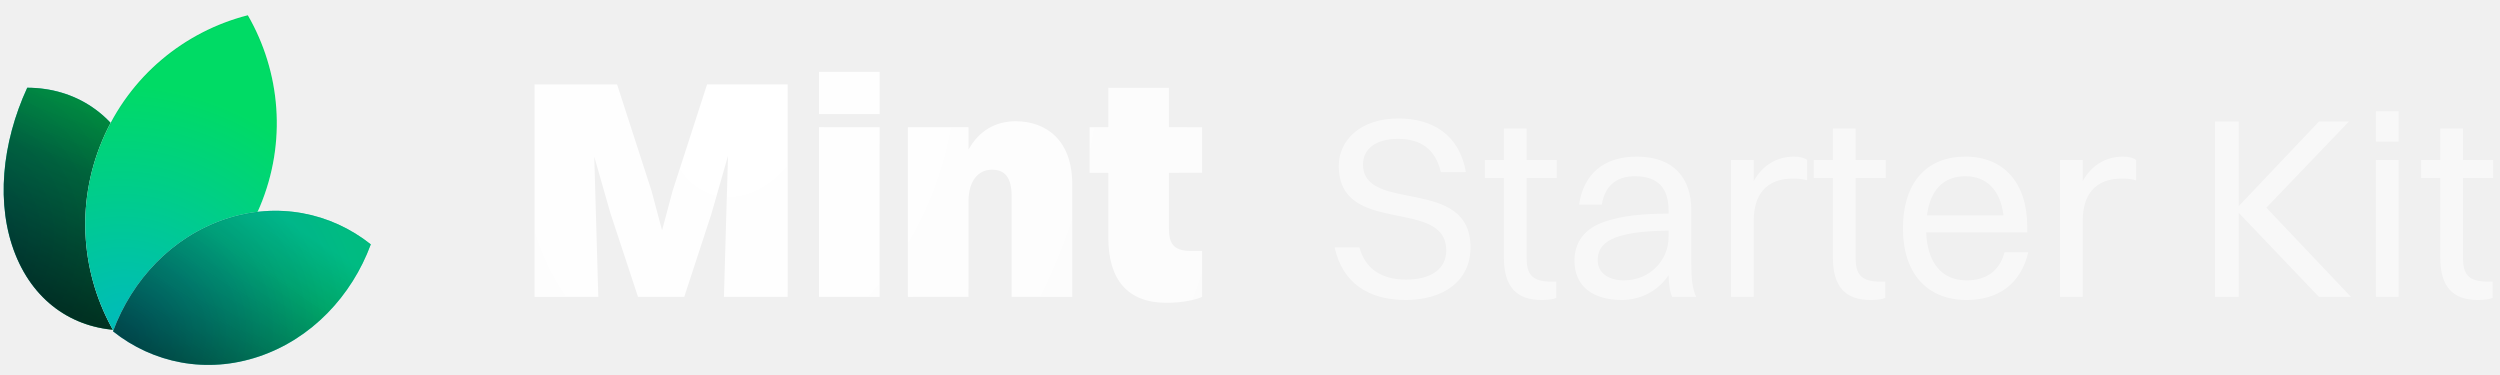
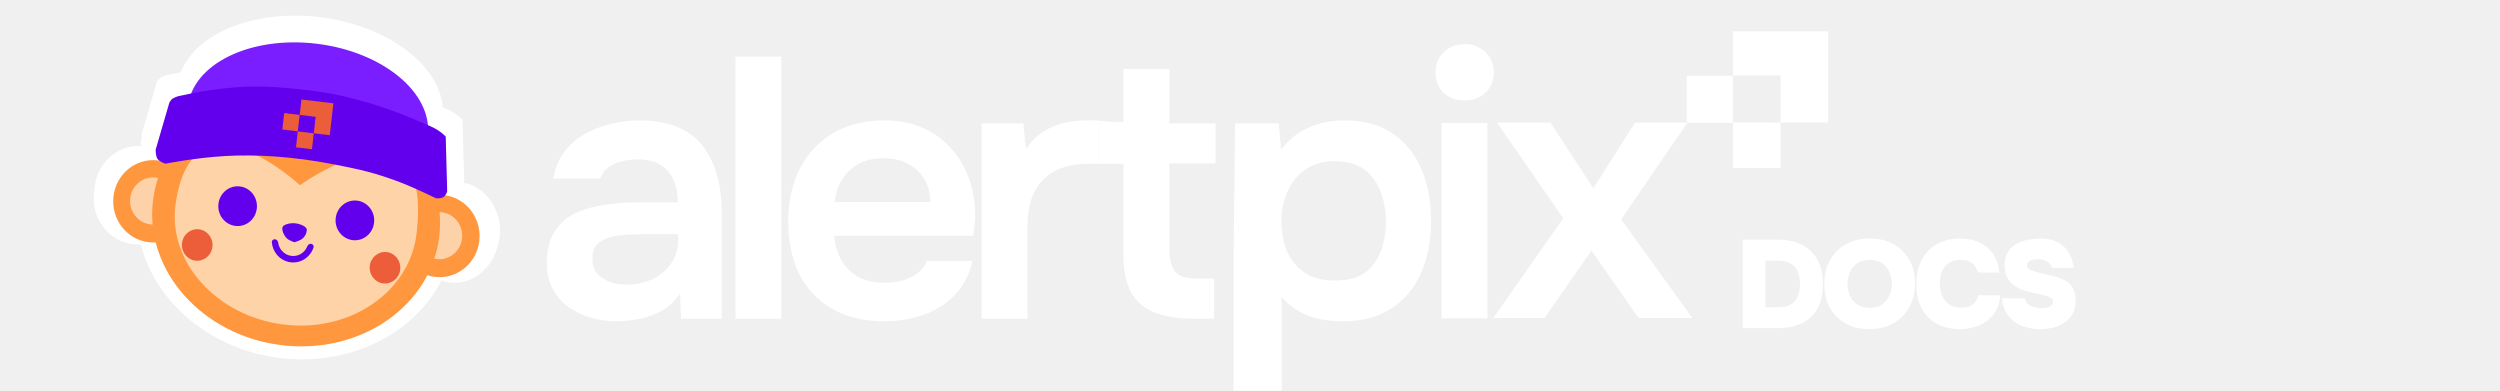
- <svg xmlns="http://www.w3.org/2000/svg" width="160" height="24" viewBox="0 0 160 24" fill="none">
-   <path d="M7.953 21.139C4.896 21.13 2.255 19.458 0.987 16.29C-0.28 13.121 0.109 9.163 1.744 5.615C4.801 5.624 7.442 7.296 8.71 10.465C9.977 13.633 9.588 17.591 7.953 21.139Z" fill="white" />
-   <path d="M7.953 21.139C4.896 21.13 2.255 19.458 0.987 16.29C-0.28 13.121 0.109 9.163 1.744 5.615C4.801 5.624 7.442 7.296 8.71 10.465C9.977 13.633 9.588 17.591 7.953 21.139Z" fill="url(#paint0_radial_115_109)" />
-   <path d="M7.953 21.139C4.896 21.13 2.255 19.458 0.987 16.29C-0.28 13.121 0.109 9.163 1.744 5.615C4.801 5.624 7.442 7.296 8.71 10.465C9.977 13.633 9.588 17.591 7.953 21.139Z" fill="black" fill-opacity="0.5" style="mix-blend-mode:hard-light" />
-   <path d="M7.953 21.139C4.896 21.13 2.255 19.458 0.987 16.29C-0.28 13.121 0.109 9.163 1.744 5.615C4.801 5.624 7.442 7.296 8.71 10.465C9.977 13.633 9.588 17.591 7.953 21.139Z" fill="url(#paint1_linear_115_109)" fill-opacity="0.5" style="mix-blend-mode:hard-light" />
-   <path d="M7.935 21.111C4.897 21.096 2.274 19.431 1.013 16.279C-0.248 13.124 0.136 9.182 1.762 5.643C4.8 5.659 7.423 7.324 8.684 10.476C9.945 13.63 9.561 17.572 7.935 21.111Z" stroke="url(#paint2_linear_115_109)" stroke-opacity="0.05" stroke-width="0.056" />
-   <path d="M7.31 21.257C11.354 20.221 14.884 17.375 16.628 13.236C18.373 9.097 17.945 4.587 15.86 0.976C11.816 2.012 8.287 4.858 6.542 8.998C4.797 13.137 5.225 17.646 7.31 21.257Z" fill="white" />
-   <path d="M7.31 21.257C11.354 20.221 14.884 17.375 16.628 13.236C18.373 9.097 17.945 4.587 15.86 0.976C11.816 2.012 8.287 4.858 6.542 8.998C4.797 13.137 5.225 17.646 7.31 21.257Z" fill="url(#paint3_radial_115_109)" />
-   <path d="M16.602 13.225C14.864 17.349 11.351 20.187 7.324 21.225C5.253 17.624 4.829 13.132 6.568 9.009C8.306 4.885 11.819 2.047 15.846 1.009C17.918 4.61 18.341 9.101 16.602 13.225Z" stroke="url(#paint4_linear_115_109)" stroke-opacity="0.05" stroke-width="0.056" />
-   <path d="M7.234 21.207C9.789 23.237 13.21 23.951 16.577 22.814C19.944 21.677 22.506 18.945 23.73 15.638C21.175 13.608 17.754 12.894 14.387 14.031C11.02 15.168 8.458 17.901 7.234 21.207Z" fill="white" />
-   <path d="M7.234 21.207C9.789 23.237 13.21 23.951 16.577 22.814C19.944 21.677 22.506 18.945 23.73 15.638C21.175 13.608 17.754 12.894 14.387 14.031C11.02 15.168 8.458 17.901 7.234 21.207Z" fill="url(#paint5_radial_115_109)" />
-   <path d="M7.234 21.207C9.789 23.237 13.21 23.951 16.577 22.814C19.944 21.677 22.506 18.945 23.73 15.638C21.175 13.608 17.754 12.894 14.387 14.031C11.02 15.168 8.458 17.901 7.234 21.207Z" fill="black" fill-opacity="0.2" style="mix-blend-mode:hard-light" />
-   <path d="M7.234 21.207C9.789 23.237 13.21 23.951 16.577 22.814C19.944 21.677 22.506 18.945 23.73 15.638C21.175 13.608 17.754 12.894 14.387 14.031C11.02 15.168 8.458 17.901 7.234 21.207Z" fill="url(#paint6_linear_115_109)" fill-opacity="0.5" style="mix-blend-mode:hard-light" />
-   <path d="M16.568 22.787C13.218 23.918 9.814 23.212 7.267 21.198C8.492 17.907 11.044 15.189 14.396 14.058C17.747 12.927 21.15 13.633 23.697 15.648C22.472 18.938 19.92 21.656 16.568 22.787Z" stroke="url(#paint7_linear_115_109)" stroke-opacity="0.05" stroke-width="0.056" />
-   <path d="M34.212 19V5.4H39.492L41.692 12.2L42.372 14.74L43.052 12.2L45.252 5.4H50.412V19H46.332L46.592 9.98L45.532 13.68L43.792 19H40.832L39.052 13.6L38.032 10.02L38.292 19H34.212ZM52.416 7.3V4.6H56.295V7.3H52.416ZM52.416 19V8.14H56.295V19H52.416ZM58.104 19V8.14H61.984V9.58C62.664 8.34 63.744 7.76 65.004 7.76C66.964 7.76 68.624 8.98 68.624 11.78V19H64.744V12.56C64.744 11.34 64.304 10.86 63.484 10.86C62.604 10.86 61.984 11.58 61.984 12.88V19H58.104ZM70.933 15.22V11.06H69.733V8.14H70.933V5.62H74.813V8.14H76.933V11.06H74.813V14.6C74.813 15.5 75.033 16.06 76.213 16.06H76.933V19C76.493 19.2 75.673 19.38 74.653 19.38C72.153 19.38 70.933 17.88 70.933 15.22Z" fill="url(#paint8_radial_115_109)" />
-   <path d="M87.232 10.519C87.232 13.687 94.112 11.229 94.112 15.832C94.112 17.994 92.364 19.198 89.971 19.198C87.562 19.198 85.912 18.093 85.417 15.832H87.001C87.364 17.169 88.371 17.895 89.987 17.895C91.671 17.895 92.561 17.152 92.561 16.03C92.561 12.598 85.681 15.155 85.681 10.618C85.681 9.001 87.034 7.582 89.509 7.582C91.671 7.582 93.403 8.621 93.816 11.014H92.215C91.868 9.529 90.912 8.886 89.476 8.886C88.057 8.886 87.232 9.529 87.232 10.519ZM96.25 16.476V11.393H95.029V10.239H96.25V8.226H97.702V10.239H99.632V11.393H97.702V16.476C97.702 17.532 98.015 18.026 99.302 18.026H99.599V19.066C99.434 19.148 99.071 19.198 98.659 19.198C97.025 19.198 96.25 18.323 96.25 16.476ZM102.516 13.093H101.064C101.345 11.162 102.615 10.024 104.76 10.024C107.103 10.024 108.242 11.393 108.242 13.44V16.888C108.242 17.895 108.324 18.521 108.555 19H107.021C106.856 18.654 106.806 18.142 106.79 17.614C106.047 18.72 104.859 19.198 103.803 19.198C101.988 19.198 100.767 18.357 100.767 16.69C100.767 15.486 101.427 14.611 102.714 14.182C103.902 13.786 105.107 13.687 106.79 13.671V13.473C106.79 12.053 106.13 11.278 104.628 11.278C103.374 11.278 102.698 11.971 102.516 13.093ZM102.252 16.657C102.252 17.465 102.929 17.944 103.952 17.944C105.569 17.944 106.79 16.674 106.79 15.172V14.759C103.061 14.793 102.252 15.585 102.252 16.657ZM110.787 19V10.239H112.239V11.591C112.833 10.519 113.774 10.024 114.83 10.024C115.176 10.024 115.49 10.107 115.655 10.239V11.542C115.407 11.46 115.094 11.427 114.747 11.427C112.998 11.427 112.239 12.515 112.239 14.1V19H110.787ZM117.305 16.476V11.393H116.084V10.239H117.305V8.226H118.757V10.239H120.688V11.393H118.757V16.476C118.757 17.532 119.071 18.026 120.358 18.026H120.655V19.066C120.49 19.148 120.127 19.198 119.714 19.198C118.081 19.198 117.305 18.323 117.305 16.476ZM129.809 16.145C129.33 18.192 127.862 19.198 125.865 19.198C123.324 19.198 121.79 17.482 121.79 14.627C121.79 11.658 123.324 10.024 125.783 10.024C128.258 10.024 129.743 11.723 129.743 14.512V14.875H123.275C123.357 16.838 124.281 17.944 125.865 17.944C127.103 17.944 127.977 17.35 128.291 16.145H129.809ZM125.783 11.278C124.38 11.278 123.539 12.152 123.324 13.786H128.225C128.027 12.169 127.152 11.278 125.783 11.278ZM131.843 19V10.239H133.295V11.591C133.889 10.519 134.829 10.024 135.885 10.024C136.232 10.024 136.545 10.107 136.71 10.239V11.542C136.463 11.46 136.149 11.427 135.803 11.427C134.054 11.427 133.295 12.515 133.295 14.1V19H131.843ZM141.763 19V7.78H143.281V13.192L148.413 7.78H150.327L145.047 13.291L150.459 19H148.413L143.281 13.621V19H141.763ZM152.06 9.067V7.12H153.512V9.067H152.06ZM152.06 19V10.239H153.512V19H152.06ZM156.178 16.476V11.393H154.957V10.239H156.178V8.226H157.63V10.239H159.56V11.393H157.63V16.476C157.63 17.532 157.943 18.026 159.23 18.026H159.527V19.066C159.362 19.148 158.999 19.198 158.587 19.198C156.953 19.198 156.178 18.323 156.178 16.476Z" fill="white" fill-opacity="0.55" />
-   <defs>
-     <radialGradient id="paint0_radial_115_109" cx="0" cy="0" r="1" gradientUnits="userSpaceOnUse" gradientTransform="translate(-3.00503 15.023) rotate(-10.029) scale(17.9572 17.784)">
-       <stop stop-color="#00B0BB" />
-       <stop offset="1" stop-color="#00DB65" />
-     </radialGradient>
-     <linearGradient id="paint1_linear_115_109" x1="7.39" y1="4.813" x2="1.63" y2="18.689" gradientUnits="userSpaceOnUse">
-       <stop stop-color="#18E299" />
-       <stop offset="1" />
-     </linearGradient>
-     <linearGradient id="paint2_linear_115_109" x1="7.948" y1="8.016" x2="1.761" y2="18.746" gradientUnits="userSpaceOnUse">
-       <stop />
-       <stop offset="1" stop-opacity="0" />
-     </linearGradient>
-     <radialGradient id="paint3_radial_115_109" cx="0" cy="0" r="1" gradientUnits="userSpaceOnUse" gradientTransform="translate(8.11404 20.8822) rotate(-75.7542) scale(21.6246 23.7772)">
-       <stop stop-color="#00BBBB" />
-       <stop offset="0.713" stop-color="#00DB65" />
-     </radialGradient>
-     <linearGradient id="paint4_linear_115_109" x1="7.602" y1="5.871" x2="15.556" y2="16.372" gradientUnits="userSpaceOnUse">
-       <stop />
-       <stop offset="1" stop-opacity="0" />
-     </linearGradient>
-     <radialGradient id="paint5_radial_115_109" cx="0" cy="0" r="1" gradientUnits="userSpaceOnUse" gradientTransform="translate(7.84537 21.5181) rotate(-20.3525) scale(18.5603 17.32)">
-       <stop stop-color="#00B0BB" />
-       <stop offset="1" stop-color="#00DB65" />
-     </radialGradient>
-     <linearGradient id="paint6_linear_115_109" x1="16.808" y1="13.007" x2="10.041" y2="22.994" gradientUnits="userSpaceOnUse">
-       <stop stop-color="#00B1BC" />
-       <stop offset="1" />
-     </linearGradient>
-     <linearGradient id="paint7_linear_115_109" x1="16.808" y1="13.007" x2="14.169" y2="23.841" gradientUnits="userSpaceOnUse">
-       <stop />
-       <stop offset="1" stop-opacity="0" />
-     </linearGradient>
-     <radialGradient id="paint8_radial_115_109" cx="0" cy="0" r="1" gradientUnits="userSpaceOnUse" gradientTransform="translate(47.2781 7) rotate(19.0047) scale(67.5582 85.7506)">
-       <stop stop-color="white" />
-       <stop offset="1" stop-color="white" stop-opacity="0.5" />
-     </radialGradient>
-   </defs>
+ <svg xmlns="http://www.w3.org/2000/svg" width="160" height="25" viewBox="0 0 160 25" fill="none">
+   <path d="M39.477 20.564C38.883 20.564 38.322 20.485 37.792 20.327C37.263 20.169 36.789 19.939 36.372 19.639C35.955 19.323 35.618 18.935 35.361 18.477C35.12 18.002 35 17.449 35 16.816C35 16.01 35.16 15.353 35.481 14.847C35.802 14.325 36.236 13.93 36.781 13.661C37.343 13.392 37.977 13.21 38.683 13.116C39.389 13.005 40.127 12.95 40.897 12.95H43.376C43.376 12.396 43.288 11.922 43.111 11.526C42.935 11.115 42.654 10.791 42.269 10.554C41.9 10.317 41.419 10.198 40.825 10.198C40.44 10.198 40.079 10.245 39.742 10.34C39.421 10.419 39.14 10.554 38.899 10.743C38.675 10.918 38.514 11.147 38.418 11.431H35.409C35.522 10.783 35.746 10.23 36.083 9.771C36.436 9.297 36.861 8.909 37.359 8.609C37.872 8.308 38.434 8.087 39.044 7.944C39.654 7.786 40.271 7.707 40.897 7.707C42.742 7.707 44.082 8.229 44.917 9.273C45.767 10.317 46.192 11.779 46.192 13.661V20.398H43.593L43.521 18.785C43.152 19.323 42.71 19.718 42.197 19.971C41.683 20.224 41.186 20.382 40.705 20.445C40.223 20.525 39.814 20.564 39.477 20.564ZM40.055 18.216C40.697 18.216 41.266 18.097 41.764 17.86C42.261 17.623 42.654 17.291 42.943 16.864C43.248 16.437 43.4 15.946 43.4 15.393V14.99H41.09C40.705 14.99 40.319 15.005 39.934 15.037C39.565 15.053 39.228 15.116 38.923 15.227C38.618 15.322 38.37 15.472 38.177 15.678C38.001 15.883 37.912 16.176 37.912 16.555C37.912 16.935 38.009 17.243 38.201 17.48C38.41 17.718 38.675 17.899 38.996 18.026C39.333 18.152 39.686 18.216 40.055 18.216Z" fill="white" />
+   <path d="M47.07 20.398V3.627H50.007V20.398H47.07Z" fill="white" />
+   <path d="M56.608 20.564C55.292 20.564 54.169 20.295 53.238 19.758C52.323 19.22 51.625 18.477 51.144 17.528C50.678 16.563 50.446 15.448 50.446 14.183C50.446 12.918 50.687 11.803 51.168 10.838C51.665 9.858 52.371 9.091 53.286 8.537C54.217 7.984 55.332 7.707 56.632 7.707C57.594 7.707 58.437 7.881 59.159 8.229C59.881 8.561 60.483 9.02 60.964 9.605C61.462 10.19 61.831 10.854 62.072 11.598C62.312 12.341 62.425 13.124 62.408 13.946C62.392 14.136 62.376 14.325 62.36 14.515C62.344 14.689 62.32 14.879 62.288 15.085H53.382C53.43 15.638 53.575 16.144 53.816 16.603C54.072 17.061 54.425 17.425 54.875 17.694C55.34 17.963 55.918 18.097 56.608 18.097C57.009 18.097 57.394 18.05 57.763 17.955C58.132 17.844 58.453 17.686 58.726 17.48C59.015 17.275 59.207 17.014 59.303 16.698H62.24C62.031 17.599 61.646 18.334 61.085 18.904C60.523 19.473 59.849 19.892 59.063 20.161C58.292 20.43 57.474 20.564 56.608 20.564ZM53.43 12.926H59.544C59.544 12.404 59.424 11.93 59.183 11.503C58.942 11.076 58.597 10.743 58.148 10.506C57.715 10.253 57.185 10.127 56.559 10.127C55.886 10.127 55.324 10.261 54.875 10.53C54.425 10.799 54.08 11.147 53.84 11.574C53.599 12.001 53.462 12.451 53.43 12.926Z" fill="white" />
+   <path d="M62.823 20.398V7.897H65.495L65.663 9.534C65.984 9.059 66.345 8.696 66.746 8.443C67.163 8.174 67.605 7.984 68.07 7.873C68.552 7.763 69.033 7.707 69.514 7.707C69.691 7.707 69.851 7.707 69.996 7.707C70.156 7.707 70.284 7.715 70.381 7.731C70.372 8.806 70.359 10.483 70.359 10.483L69.611 10.483C68.776 10.483 68.07 10.641 67.492 10.957C66.915 11.273 66.481 11.724 66.193 12.309C65.904 12.894 65.759 13.614 65.759 14.468V20.398H62.823Z" fill="white" />
+   <path d="M76.425 20.398C75.398 20.398 74.548 20.264 73.874 19.995C73.216 19.726 72.719 19.291 72.382 18.69C72.061 18.089 71.9 17.283 71.9 16.271V10.483L70.359 10.483C70.359 10.483 70.372 8.806 70.381 7.731C70.974 7.796 71.9 7.813 71.9 7.813V4.41H74.837V7.897H77.797V10.459H74.837V15.891C74.837 16.524 74.949 17.006 75.174 17.338C75.398 17.67 75.904 17.836 76.69 17.836H77.701V20.398H76.425Z" fill="white" />
+   <path d="M95.572 20.351L100.049 13.97L95.812 7.85H99.23L101.974 12.048L104.646 7.85H107.992L103.755 14.041L108.305 20.351H104.863L101.854 16.033L98.845 20.351H95.572Z" fill="white" />
+   <path d="M78.951 25V16.414L79.047 7.897L81.841 7.897L81.985 9.581C82.483 8.933 83.076 8.458 83.766 8.158C84.456 7.857 85.218 7.707 86.053 7.707C87.304 7.707 88.339 7.992 89.158 8.561C89.976 9.13 90.586 9.897 90.987 10.862C91.388 11.827 91.589 12.918 91.589 14.136C91.589 15.353 91.38 16.452 90.963 17.433C90.546 18.398 89.912 19.165 89.061 19.734C88.227 20.287 87.176 20.564 85.908 20.564C85.315 20.564 84.769 20.501 84.272 20.374C83.79 20.248 83.357 20.066 82.972 19.829C82.603 19.592 82.29 19.323 82.033 19.022V25H78.951ZM85.451 17.955C86.269 17.955 86.911 17.781 87.377 17.433C87.842 17.069 88.179 16.603 88.388 16.033C88.596 15.448 88.701 14.832 88.701 14.183C88.701 13.503 88.588 12.87 88.364 12.285C88.155 11.7 87.81 11.226 87.329 10.862C86.847 10.498 86.205 10.317 85.403 10.317C84.665 10.317 84.039 10.498 83.525 10.862C83.028 11.21 82.651 11.677 82.394 12.262C82.138 12.847 82.009 13.479 82.009 14.159C82.009 14.855 82.129 15.496 82.37 16.081C82.611 16.65 82.988 17.109 83.501 17.457C84.015 17.789 84.665 17.955 85.451 17.955Z" fill="white" />
+   <path d="M92.259 20.374V7.873H95.196V20.374H92.259ZM93.727 6.426C93.166 6.426 92.716 6.26 92.379 5.928C92.043 5.596 91.874 5.161 91.874 4.623C91.874 4.102 92.05 3.675 92.403 3.342C92.757 2.995 93.198 2.821 93.727 2.821C94.241 2.821 94.682 2.987 95.051 3.319C95.42 3.651 95.605 4.086 95.605 4.623C95.605 5.161 95.428 5.596 95.075 5.928C94.722 6.26 94.273 6.426 93.727 6.426Z" fill="white" />
+   <path d="M110.906 2V4.826H113.953V7.835H117V2H110.906Z" fill="white" />
+   <path d="M107.951 4.85H110.905V7.859H107.951V4.85Z" fill="white" />
+   <path d="M110.906 7.835L113.953 7.842V10.753H110.906V7.835Z" fill="white" />
+   <path d="M111.536 21V15.336H113.752C114.349 15.336 114.864 15.443 115.296 15.656C115.733 15.869 116.069 16.187 116.304 16.608C116.544 17.029 116.664 17.557 116.664 18.192C116.664 18.811 116.549 19.328 116.32 19.744C116.091 20.16 115.76 20.475 115.328 20.688C114.896 20.896 114.376 21 113.768 21H111.536ZM112.984 19.664H113.784C114.141 19.664 114.421 19.603 114.624 19.48C114.832 19.352 114.979 19.176 115.064 18.952C115.155 18.728 115.2 18.469 115.2 18.176C115.2 17.893 115.157 17.64 115.072 17.416C114.987 17.187 114.837 17.008 114.624 16.88C114.411 16.747 114.112 16.68 113.728 16.68H112.984V19.664ZM119.632 21.064C119.056 21.064 118.552 20.944 118.12 20.704C117.688 20.464 117.352 20.128 117.112 19.696C116.877 19.259 116.76 18.752 116.76 18.176C116.76 17.584 116.882 17.072 117.128 16.64C117.373 16.203 117.714 15.864 118.152 15.624C118.589 15.384 119.096 15.264 119.672 15.264C120.242 15.264 120.744 15.381 121.176 15.616C121.608 15.851 121.946 16.184 122.192 16.616C122.437 17.043 122.56 17.549 122.56 18.136C122.56 18.712 122.437 19.221 122.192 19.664C121.952 20.101 121.61 20.445 121.168 20.696C120.73 20.941 120.218 21.064 119.632 21.064ZM119.664 19.696C120.005 19.696 120.28 19.619 120.488 19.464C120.696 19.304 120.845 19.107 120.936 18.872C121.032 18.637 121.08 18.405 121.08 18.176C121.08 18.005 121.053 17.832 121 17.656C120.952 17.475 120.872 17.307 120.76 17.152C120.653 16.997 120.509 16.872 120.328 16.776C120.146 16.68 119.922 16.632 119.656 16.632C119.32 16.632 119.048 16.709 118.84 16.864C118.632 17.013 118.48 17.205 118.384 17.44C118.288 17.675 118.24 17.917 118.24 18.168C118.24 18.419 118.288 18.661 118.384 18.896C118.485 19.131 118.64 19.323 118.848 19.472C119.061 19.621 119.333 19.696 119.664 19.696ZM125.463 21.064C124.876 21.064 124.372 20.949 123.951 20.72C123.529 20.485 123.207 20.155 122.983 19.728C122.759 19.296 122.647 18.787 122.647 18.2C122.647 17.597 122.761 17.077 122.991 16.64C123.225 16.197 123.551 15.859 123.967 15.624C124.388 15.384 124.879 15.264 125.439 15.264C125.881 15.264 126.284 15.344 126.647 15.504C127.015 15.664 127.313 15.904 127.543 16.224C127.772 16.544 127.908 16.949 127.951 17.44H126.583C126.519 17.184 126.399 16.987 126.223 16.848C126.047 16.704 125.801 16.632 125.487 16.632C125.151 16.632 124.884 16.707 124.687 16.856C124.489 17.005 124.348 17.195 124.263 17.424C124.183 17.653 124.143 17.891 124.143 18.136C124.143 18.381 124.185 18.624 124.271 18.864C124.361 19.104 124.505 19.304 124.703 19.464C124.905 19.619 125.175 19.696 125.511 19.696C125.713 19.696 125.889 19.667 126.039 19.608C126.188 19.544 126.311 19.453 126.407 19.336C126.508 19.213 126.577 19.067 126.615 18.896H128.015C127.983 19.376 127.844 19.779 127.599 20.104C127.353 20.424 127.041 20.664 126.663 20.824C126.289 20.984 125.889 21.064 125.463 21.064ZM130.562 21.064C130.146 21.064 129.759 20.995 129.402 20.856C129.05 20.717 128.759 20.501 128.53 20.208C128.306 19.915 128.17 19.541 128.122 19.088H129.578C129.615 19.237 129.684 19.36 129.786 19.456C129.887 19.547 130.012 19.613 130.162 19.656C130.316 19.699 130.482 19.72 130.658 19.72C130.764 19.72 130.874 19.709 130.986 19.688C131.098 19.667 131.191 19.627 131.266 19.568C131.346 19.509 131.386 19.424 131.386 19.312C131.386 19.232 131.362 19.168 131.314 19.12C131.271 19.067 131.207 19.024 131.122 18.992C131.042 18.955 130.94 18.923 130.818 18.896C130.77 18.885 130.719 18.875 130.666 18.864C130.618 18.853 130.57 18.843 130.522 18.832C130.474 18.821 130.423 18.811 130.37 18.8C130.098 18.741 129.836 18.675 129.586 18.6C129.335 18.52 129.114 18.416 128.922 18.288C128.73 18.16 128.578 17.989 128.466 17.776C128.354 17.563 128.298 17.293 128.298 16.968C128.298 16.669 128.351 16.419 128.458 16.216C128.564 16.008 128.706 15.843 128.882 15.72C129.058 15.592 129.25 15.496 129.458 15.432C129.666 15.368 129.871 15.325 130.074 15.304C130.276 15.277 130.458 15.264 130.618 15.264C131.012 15.264 131.359 15.339 131.658 15.488C131.956 15.632 132.196 15.845 132.378 16.128C132.564 16.411 132.676 16.752 132.714 17.152H131.314C131.298 17.035 131.25 16.936 131.17 16.856C131.09 16.771 130.986 16.707 130.858 16.664C130.735 16.616 130.591 16.592 130.426 16.592C130.33 16.592 130.239 16.6 130.154 16.616C130.068 16.632 129.994 16.656 129.93 16.688C129.871 16.72 129.823 16.76 129.786 16.808C129.748 16.856 129.73 16.912 129.73 16.976C129.73 17.061 129.762 17.133 129.826 17.192C129.895 17.251 129.994 17.301 130.122 17.344C130.255 17.387 130.418 17.432 130.61 17.48C130.7 17.501 130.788 17.523 130.874 17.544C130.959 17.56 131.044 17.579 131.13 17.6C131.364 17.653 131.583 17.715 131.786 17.784C131.994 17.853 132.175 17.944 132.33 18.056C132.49 18.168 132.615 18.32 132.706 18.512C132.796 18.699 132.842 18.939 132.842 19.232C132.842 19.568 132.778 19.853 132.65 20.088C132.522 20.317 132.348 20.504 132.13 20.648C131.911 20.792 131.666 20.899 131.394 20.968C131.122 21.032 130.844 21.064 130.562 21.064Z" fill="white" />
+   <path d="M28.332 7.602C27.986 10.626 23.902 12.617 19.211 12.048C14.519 11.479 10.996 8.566 11.342 5.543C11.688 2.519 15.772 0.528 20.463 1.097C25.155 1.666 28.678 4.578 28.332 7.602Z" fill="white" />
+   <path d="M31.98 15.053C31.797 16.652 30.39 17.796 28.837 17.608C27.283 17.419 26.172 15.97 26.355 14.372C26.538 12.773 27.946 11.629 29.499 11.817C31.052 12.006 32.163 13.454 31.98 15.053Z" fill="white" />
+   <path d="M11.699 12.595C11.516 14.194 10.108 15.337 8.555 15.149C7.002 14.961 5.891 13.512 6.074 11.913C6.257 10.314 7.664 9.17 9.218 9.359C10.771 9.547 11.882 10.996 11.699 12.595Z" fill="white" />
+   <path d="M30.758 14.885C30.654 15.799 29.849 16.453 28.962 16.345C28.074 16.237 27.439 15.409 27.544 14.496C27.648 13.582 28.452 12.928 29.34 13.036C30.228 13.144 30.863 13.972 30.758 14.885Z" fill="white" />
+   <path d="M10.477 12.427C10.372 13.34 9.568 13.994 8.68 13.886C7.793 13.779 7.158 12.951 7.262 12.037C7.367 11.123 8.171 10.47 9.059 10.578C9.946 10.685 10.581 11.513 10.477 12.427Z" fill="white" />
+   <path d="M29.149 14.71C28.582 19.659 23.583 23.121 17.983 22.442C12.382 21.763 8.301 17.201 8.867 12.252C9.433 7.302 14.433 3.84 20.033 4.519C25.634 5.198 29.715 9.761 29.149 14.71Z" fill="white" />
+   <path d="M27.541 14.515C27.067 18.66 22.862 21.556 18.149 20.985C13.437 20.413 9.888 16.576 10.474 12.446C11.675 3.985 19.278 11.117 19.278 11.117C19.278 11.117 28.713 4.274 27.541 14.515Z" fill="white" />
+   <path d="M9.064 8.591L10.031 5.267C10.031 5.267 10.106 5.132 10.172 5.061C10.315 4.907 10.646 4.814 10.646 4.814C10.646 4.814 12.091 4.496 13.028 4.369C15.439 4.04 16.836 4.067 19.256 4.322C21.122 4.519 22.167 4.729 23.976 5.239C25.823 5.76 27.889 6.652 28.581 6.969C29.273 7.286 29.602 7.677 29.602 7.677L29.705 11.539C29.705 11.539 29.641 11.829 29.444 11.955C29.246 12.08 28.916 12.041 28.916 12.041C28.916 12.041 27.365 11.282 26.334 10.893C24.616 10.244 23.601 10.018 21.805 9.662C18.795 9.066 16.126 8.926 13.979 9.05C11.831 9.175 9.759 9.592 9.759 9.592C9.759 9.592 9.342 9.466 9.194 9.252C9.045 9.038 9.064 8.591 9.064 8.591Z" fill="white" />
+   <path d="M20.517 5.181L19.386 5.043L19.261 6.138L20.392 6.275L20.517 5.181Z" fill="#EC5D39" />
+   <path d="M18.163 6.005L19.261 6.138L19.127 7.302L18.03 7.169L18.163 6.005Z" fill="#EC5D39" />
+   <path d="M19.127 7.302L20.259 7.442L20.13 8.569L18.998 8.432L19.127 7.302Z" fill="#EC5D39" />
+   <path d="M21.39 7.577L20.259 7.439L20.517 5.181L21.649 5.318L21.39 7.577Z" fill="#EC5D39" />
+   <path d="M16.205 13.9C16.117 14.672 15.437 15.225 14.687 15.134C13.937 15.043 13.4 14.343 13.489 13.571C13.577 12.798 14.257 12.246 15.007 12.337C15.757 12.428 16.294 13.128 16.205 13.9Z" fill="white" />
+   <path d="M24.509 14.907C24.421 15.679 23.741 16.231 22.991 16.14C22.241 16.049 21.704 15.35 21.792 14.577C21.881 13.805 22.561 13.253 23.311 13.344C24.061 13.434 24.598 14.134 24.509 14.907Z" fill="white" />
+   <path d="M17.486 16.075C17.364 16.068 17.257 16.164 17.268 16.29C17.295 16.607 17.415 16.91 17.615 17.157C17.863 17.463 18.214 17.66 18.598 17.709C18.982 17.758 19.37 17.654 19.682 17.419C19.934 17.229 20.122 16.965 20.223 16.664C20.263 16.545 20.182 16.424 20.062 16.401C19.941 16.378 19.827 16.461 19.78 16.578C19.705 16.765 19.581 16.929 19.42 17.05C19.199 17.216 18.924 17.29 18.652 17.255C18.38 17.221 18.131 17.081 17.956 16.864C17.828 16.707 17.746 16.517 17.718 16.317C17.7 16.192 17.608 16.083 17.486 16.075Z" fill="white" />
+   <path d="M18.915 14.946C18.552 14.907 18.072 15.038 18.021 15.229C17.971 15.42 18.099 15.787 18.332 16.015C18.499 16.179 18.859 16.287 18.859 16.287C18.859 16.287 19.313 16.184 19.501 15.974C19.657 15.801 19.723 15.666 19.747 15.426C19.77 15.186 19.286 14.985 18.915 14.946Z" fill="white" />
+   <path d="M13.019 14.929C12.97 15.364 12.587 15.675 12.164 15.624C11.741 15.572 11.439 15.178 11.489 14.743C11.539 14.308 11.921 13.997 12.344 14.048C12.767 14.099 13.069 14.494 13.019 14.929Z" fill="white" />
+   <path d="M26.59 16.574C26.54 17.009 26.157 17.32 25.734 17.269C25.311 17.218 25.009 16.823 25.059 16.388C25.109 15.953 25.492 15.642 25.914 15.693C26.337 15.744 26.639 16.139 26.59 16.574Z" fill="white" />
+   <path d="M28.278 8.075C27.932 11.099 23.848 13.089 19.157 12.52C14.465 11.952 10.942 9.039 11.288 6.015C11.634 2.991 15.718 1.001 20.409 1.57C25.101 2.138 28.624 5.051 28.278 8.075Z" fill="white" />
+   <path d="M31.962 15.216C31.759 16.986 30.336 18.269 28.782 18.08C27.229 17.892 26.134 16.304 26.337 14.534C26.539 12.763 27.963 11.48 29.516 11.669C31.069 11.857 32.164 13.445 31.962 15.216Z" fill="white" />
+   <path d="M11.645 13.068C11.462 14.666 10.054 15.81 8.501 15.622C6.948 15.434 5.837 13.985 6.02 12.386C6.203 10.787 7.61 9.643 9.164 9.831C10.717 10.02 11.828 11.469 11.645 13.068Z" fill="white" />
+   <path d="M30.704 15.358C30.599 16.272 29.795 16.925 28.907 16.818C28.02 16.71 27.385 15.882 27.49 14.968C27.594 14.055 28.398 13.401 29.286 13.509C30.174 13.616 30.808 14.444 30.704 15.358Z" fill="white" />
+   <path d="M10.423 12.899C10.318 13.813 9.514 14.466 8.626 14.359C7.738 14.251 7.104 13.423 7.208 12.51C7.313 11.596 8.117 10.943 9.005 11.05C9.892 11.158 10.527 11.986 10.423 12.899Z" fill="white" />
+   <path d="M29.095 15.183C28.528 20.132 23.529 23.594 17.929 22.915C12.328 22.236 8.247 17.674 8.813 12.724C9.379 7.775 14.379 4.313 19.979 4.992C25.58 5.671 29.661 10.234 29.095 15.183Z" fill="white" />
+   <path d="M27.487 14.988C27.013 19.132 22.808 22.029 18.095 21.457C13.382 20.886 9.834 17.048 10.42 12.919C11.621 4.458 19.224 11.59 19.224 11.59C19.224 11.59 28.659 4.746 27.487 14.988Z" fill="white" />
+   <path d="M9.01 9.064L9.977 5.739C9.977 5.739 10.052 5.605 10.118 5.534C10.261 5.38 10.592 5.287 10.592 5.287C10.592 5.287 12.037 4.969 12.974 4.841C15.385 4.513 16.782 4.539 19.202 4.795C21.068 4.992 22.113 5.201 23.922 5.712C25.769 6.232 27.835 7.125 28.527 7.442C29.219 7.759 29.548 8.15 29.548 8.15L29.651 12.011C29.651 12.011 29.587 12.302 29.389 12.428C29.192 12.553 28.862 12.513 28.862 12.513C28.862 12.513 27.311 11.755 26.28 11.365C24.562 10.717 23.547 10.49 21.751 10.135C18.741 9.539 16.072 9.399 13.925 9.523C11.777 9.648 9.704 10.065 9.704 10.065C9.704 10.065 9.288 9.939 9.14 9.725C8.991 9.511 9.01 9.064 9.01 9.064Z" fill="white" />
+   <path d="M20.463 5.653L19.332 5.516L19.206 6.61L20.338 6.747L20.463 5.653Z" fill="#EC5D39" />
+   <path d="M18.109 6.477L19.206 6.61L19.073 7.775L17.976 7.642L18.109 6.477Z" fill="#EC5D39" />
+   <path d="M19.073 7.775L20.204 7.915L20.076 9.042L18.944 8.904L19.073 7.775Z" fill="#EC5D39" />
+   <path d="M21.336 8.049L20.205 7.912L20.463 5.653L21.595 5.79L21.336 8.049Z" fill="#EC5D39" />
+   <path d="M16.151 14.373C16.063 15.145 15.383 15.697 14.633 15.606C13.883 15.515 13.346 14.816 13.434 14.043C13.523 13.271 14.203 12.719 14.953 12.809C15.703 12.9 16.24 13.6 16.151 14.373Z" fill="white" />
+   <path d="M24.455 15.379C24.367 16.151 23.687 16.704 22.937 16.613C22.186 16.522 21.65 15.822 21.738 15.05C21.827 14.278 22.506 13.725 23.257 13.816C24.007 13.907 24.544 14.607 24.455 15.379Z" fill="white" />
+   <path d="M17.432 16.548C17.31 16.54 17.203 16.637 17.214 16.763C17.241 17.079 17.361 17.382 17.561 17.63C17.808 17.936 18.16 18.133 18.544 18.181C18.928 18.23 19.316 18.126 19.628 17.891C19.881 17.701 20.068 17.437 20.169 17.137C20.209 17.017 20.128 16.897 20.008 16.874C19.887 16.851 19.773 16.934 19.726 17.05C19.651 17.237 19.527 17.401 19.366 17.522C19.145 17.689 18.87 17.762 18.598 17.728C18.326 17.694 18.077 17.554 17.902 17.337C17.774 17.179 17.692 16.989 17.663 16.789C17.645 16.664 17.555 16.555 17.432 16.548Z" fill="white" />
+   <path d="M18.861 15.418C18.498 15.38 18.018 15.51 17.967 15.702C17.917 15.893 18.045 16.259 18.278 16.488C18.445 16.651 18.805 16.759 18.805 16.759C18.805 16.759 19.259 16.657 19.447 16.447C19.602 16.274 19.669 16.139 19.692 15.899C19.716 15.659 19.232 15.458 18.861 15.418Z" fill="white" />
+   <path d="M12.965 15.401C12.916 15.836 12.533 16.148 12.11 16.096C11.687 16.045 11.385 15.651 11.435 15.216C11.485 14.781 11.867 14.47 12.29 14.521C12.713 14.572 13.015 14.966 12.965 15.401Z" fill="white" />
+   <path d="M26.535 17.046C26.486 17.482 26.103 17.793 25.68 17.741C25.257 17.69 24.955 17.296 25.005 16.861C25.055 16.426 25.438 16.115 25.86 16.166C26.283 16.217 26.585 16.611 26.535 17.046Z" fill="white" />
+   <path d="M27.379 8.678C27.066 11.411 23.375 13.21 19.135 12.696C14.894 12.182 11.71 9.55 12.023 6.817C12.335 4.084 16.026 2.285 20.267 2.799C24.507 3.313 27.691 5.945 27.379 8.678Z" fill="#7A1DFF" />
+   <path d="M30.676 15.413C30.511 16.858 29.238 17.891 27.834 17.721C26.43 17.551 25.426 16.241 25.592 14.796C25.757 13.351 27.029 12.318 28.433 12.488C29.837 12.658 30.841 13.967 30.676 15.413Z" fill="#FE973D" />
+   <path d="M12.346 13.191C12.18 14.636 10.908 15.669 9.504 15.499C8.1 15.329 7.096 14.02 7.262 12.574C7.427 11.129 8.699 10.096 10.103 10.266C11.507 10.436 12.511 11.745 12.346 13.191Z" fill="#FE973D" />
+   <path d="M29.571 15.261C29.477 16.087 28.75 16.677 27.948 16.58C27.145 16.483 26.572 15.734 26.666 14.909C26.76 14.083 27.487 13.492 28.29 13.589C29.092 13.687 29.666 14.435 29.571 15.261Z" fill="#FED2A8" />
+   <path d="M11.241 13.039C11.146 13.864 10.419 14.455 9.617 14.358C8.815 14.261 8.241 13.512 8.336 12.686C8.43 11.861 9.157 11.27 9.959 11.367C10.762 11.464 11.335 12.213 11.241 13.039Z" fill="#FED2A8" />
+   <path d="M28.116 15.102C27.605 19.576 23.087 22.704 18.025 22.091C12.963 21.477 9.275 17.353 9.786 12.88C10.298 8.407 14.816 5.278 19.878 5.892C24.94 6.506 28.628 10.629 28.116 15.102Z" fill="#FE973D" />
+   <path d="M26.664 14.926C26.235 18.672 22.435 21.29 18.175 20.773C13.916 20.257 10.709 16.788 11.239 13.056C12.324 5.409 19.196 11.855 19.196 11.855C19.196 11.855 27.723 5.67 26.664 14.926Z" fill="#FFD3A8" />
+   <path d="M9.964 9.572L10.839 6.567C10.839 6.567 10.906 6.446 10.965 6.382C11.095 6.243 11.394 6.159 11.394 6.159C11.394 6.159 12.7 5.871 13.547 5.756C15.726 5.459 16.989 5.483 19.175 5.713C20.862 5.891 21.807 6.081 23.442 6.542C25.111 7.013 26.978 7.82 27.604 8.106C28.229 8.392 28.526 8.746 28.526 8.746L28.62 12.236C28.62 12.236 28.561 12.499 28.383 12.612C28.205 12.726 27.906 12.69 27.906 12.69C27.906 12.69 26.504 12.004 25.572 11.652C24.02 11.066 23.103 10.861 21.479 10.54C18.759 10.001 16.347 9.875 14.406 9.987C12.465 10.1 10.592 10.477 10.592 10.477C10.592 10.477 10.216 10.363 10.081 10.17C9.947 9.976 9.964 9.572 9.964 9.572Z" fill="#6200EE" />
+   <path d="M21.338 6.613L19.293 6.366L19.18 7.354L20.203 7.478L20.082 8.531L21.105 8.655L21.338 6.613Z" fill="#EC5D39" />
+   <path d="M18.188 7.234L19.18 7.354L19.059 8.407L18.068 8.287L18.188 7.234Z" fill="#EC5D39" />
+   <path d="M19.059 8.407L20.082 8.534L19.965 9.552L18.943 9.428L19.059 8.407Z" fill="#EC5D39" />
+   <path d="M16.436 13.344C16.356 14.042 15.742 14.541 15.064 14.459C14.386 14.377 13.9 13.745 13.98 13.047C14.06 12.349 14.675 11.849 15.353 11.931C16.031 12.014 16.516 12.646 16.436 13.344Z" fill="#6200EE" />
+   <path d="M23.941 14.254C23.861 14.952 23.247 15.451 22.569 15.369C21.89 15.287 21.405 14.654 21.485 13.956C21.565 13.258 22.18 12.759 22.858 12.841C23.536 12.924 24.021 13.556 23.941 14.254Z" fill="#6200EE" />
+   <path d="M17.594 15.31C17.483 15.303 17.387 15.391 17.396 15.504C17.42 15.791 17.529 16.064 17.71 16.288C17.934 16.564 18.252 16.743 18.599 16.787C18.946 16.831 19.296 16.737 19.578 16.524C19.806 16.353 19.976 16.114 20.067 15.842C20.103 15.735 20.03 15.626 19.921 15.605C19.812 15.584 19.709 15.659 19.667 15.764C19.599 15.933 19.487 16.081 19.342 16.191C19.142 16.342 18.893 16.408 18.648 16.377C18.402 16.346 18.177 16.219 18.018 16.023C17.903 15.881 17.829 15.709 17.803 15.528C17.786 15.415 17.704 15.317 17.594 15.31Z" fill="#6200EE" />
+   <path d="M18.885 14.29C18.557 14.255 18.123 14.373 18.077 14.545C18.032 14.718 18.147 15.049 18.358 15.256C18.509 15.404 18.834 15.502 18.834 15.502C18.834 15.502 19.245 15.409 19.415 15.219C19.555 15.062 19.615 14.941 19.637 14.724C19.658 14.507 19.22 14.325 18.885 14.29Z" fill="#6200EE" />
+   <path d="M13.596 15.797C13.532 16.35 13.045 16.746 12.508 16.681C11.97 16.616 11.585 16.114 11.649 15.561C11.712 15.007 12.199 14.611 12.737 14.677C13.274 14.742 13.659 15.243 13.596 15.797Z" fill="#EC5D39" />
+   <path d="M25.613 17.254C25.55 17.807 25.063 18.203 24.525 18.138C23.987 18.073 23.603 17.571 23.666 17.018C23.73 16.464 24.217 16.068 24.754 16.133C25.292 16.199 25.677 16.7 25.613 17.254Z" fill="#EC5D39" />
</svg>
